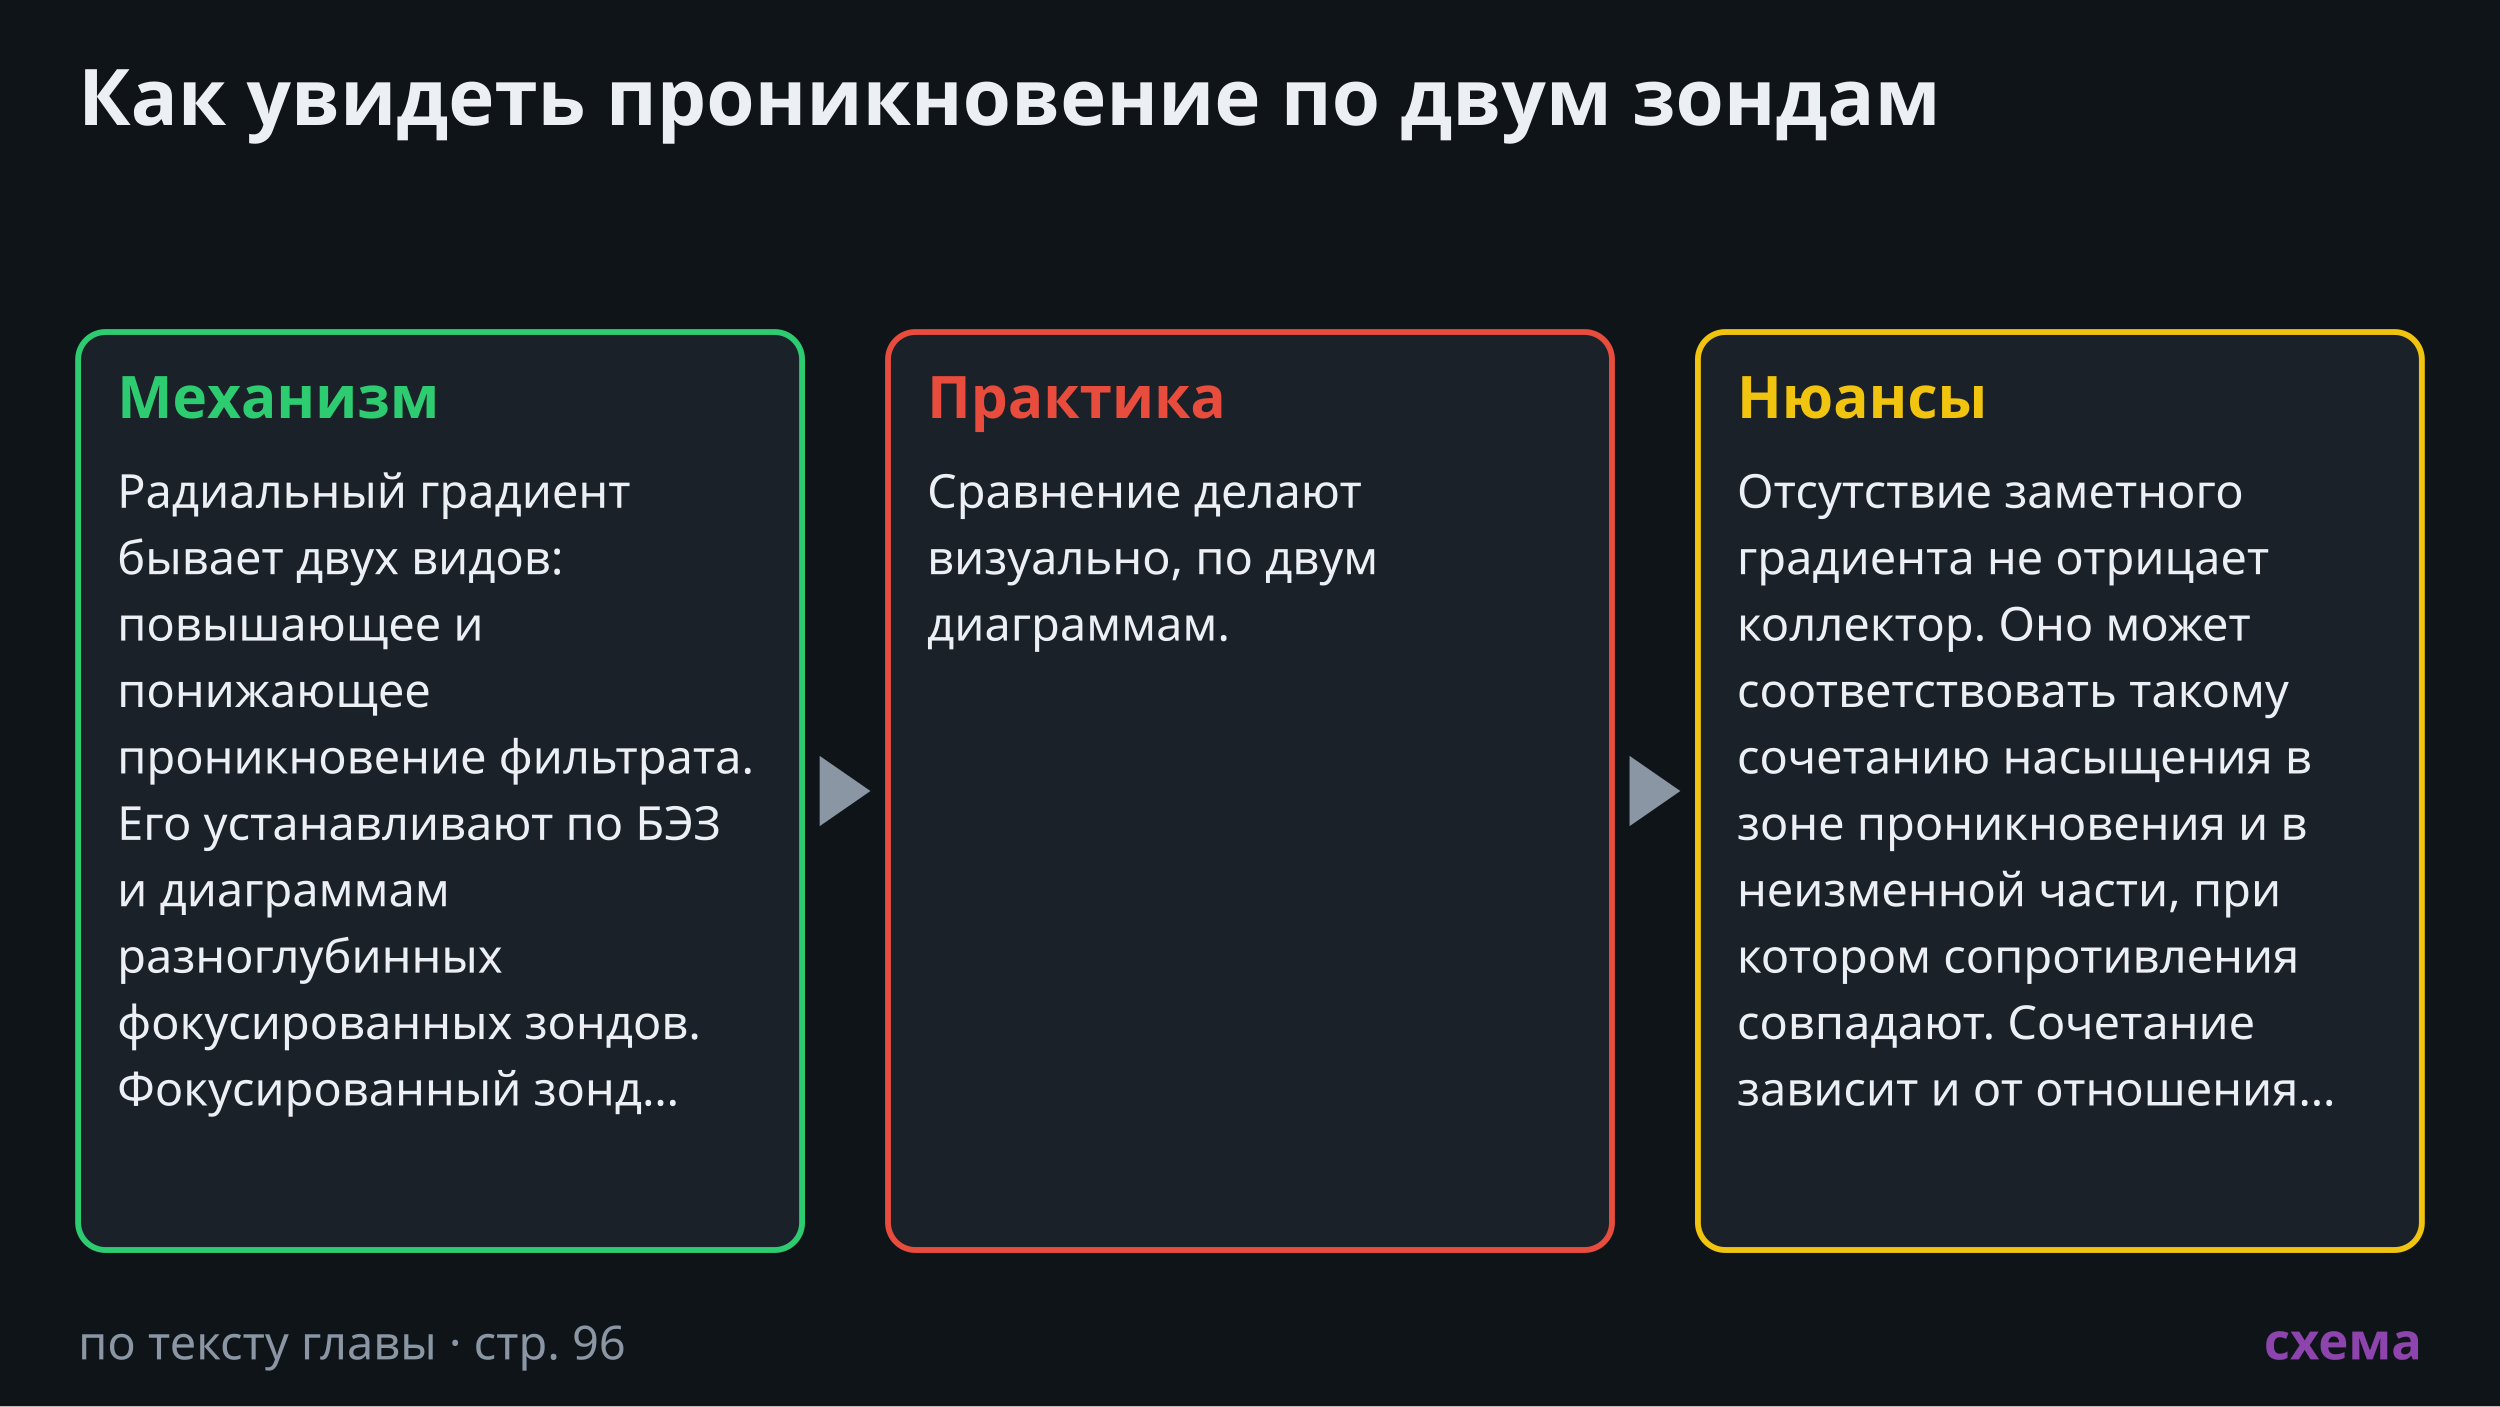
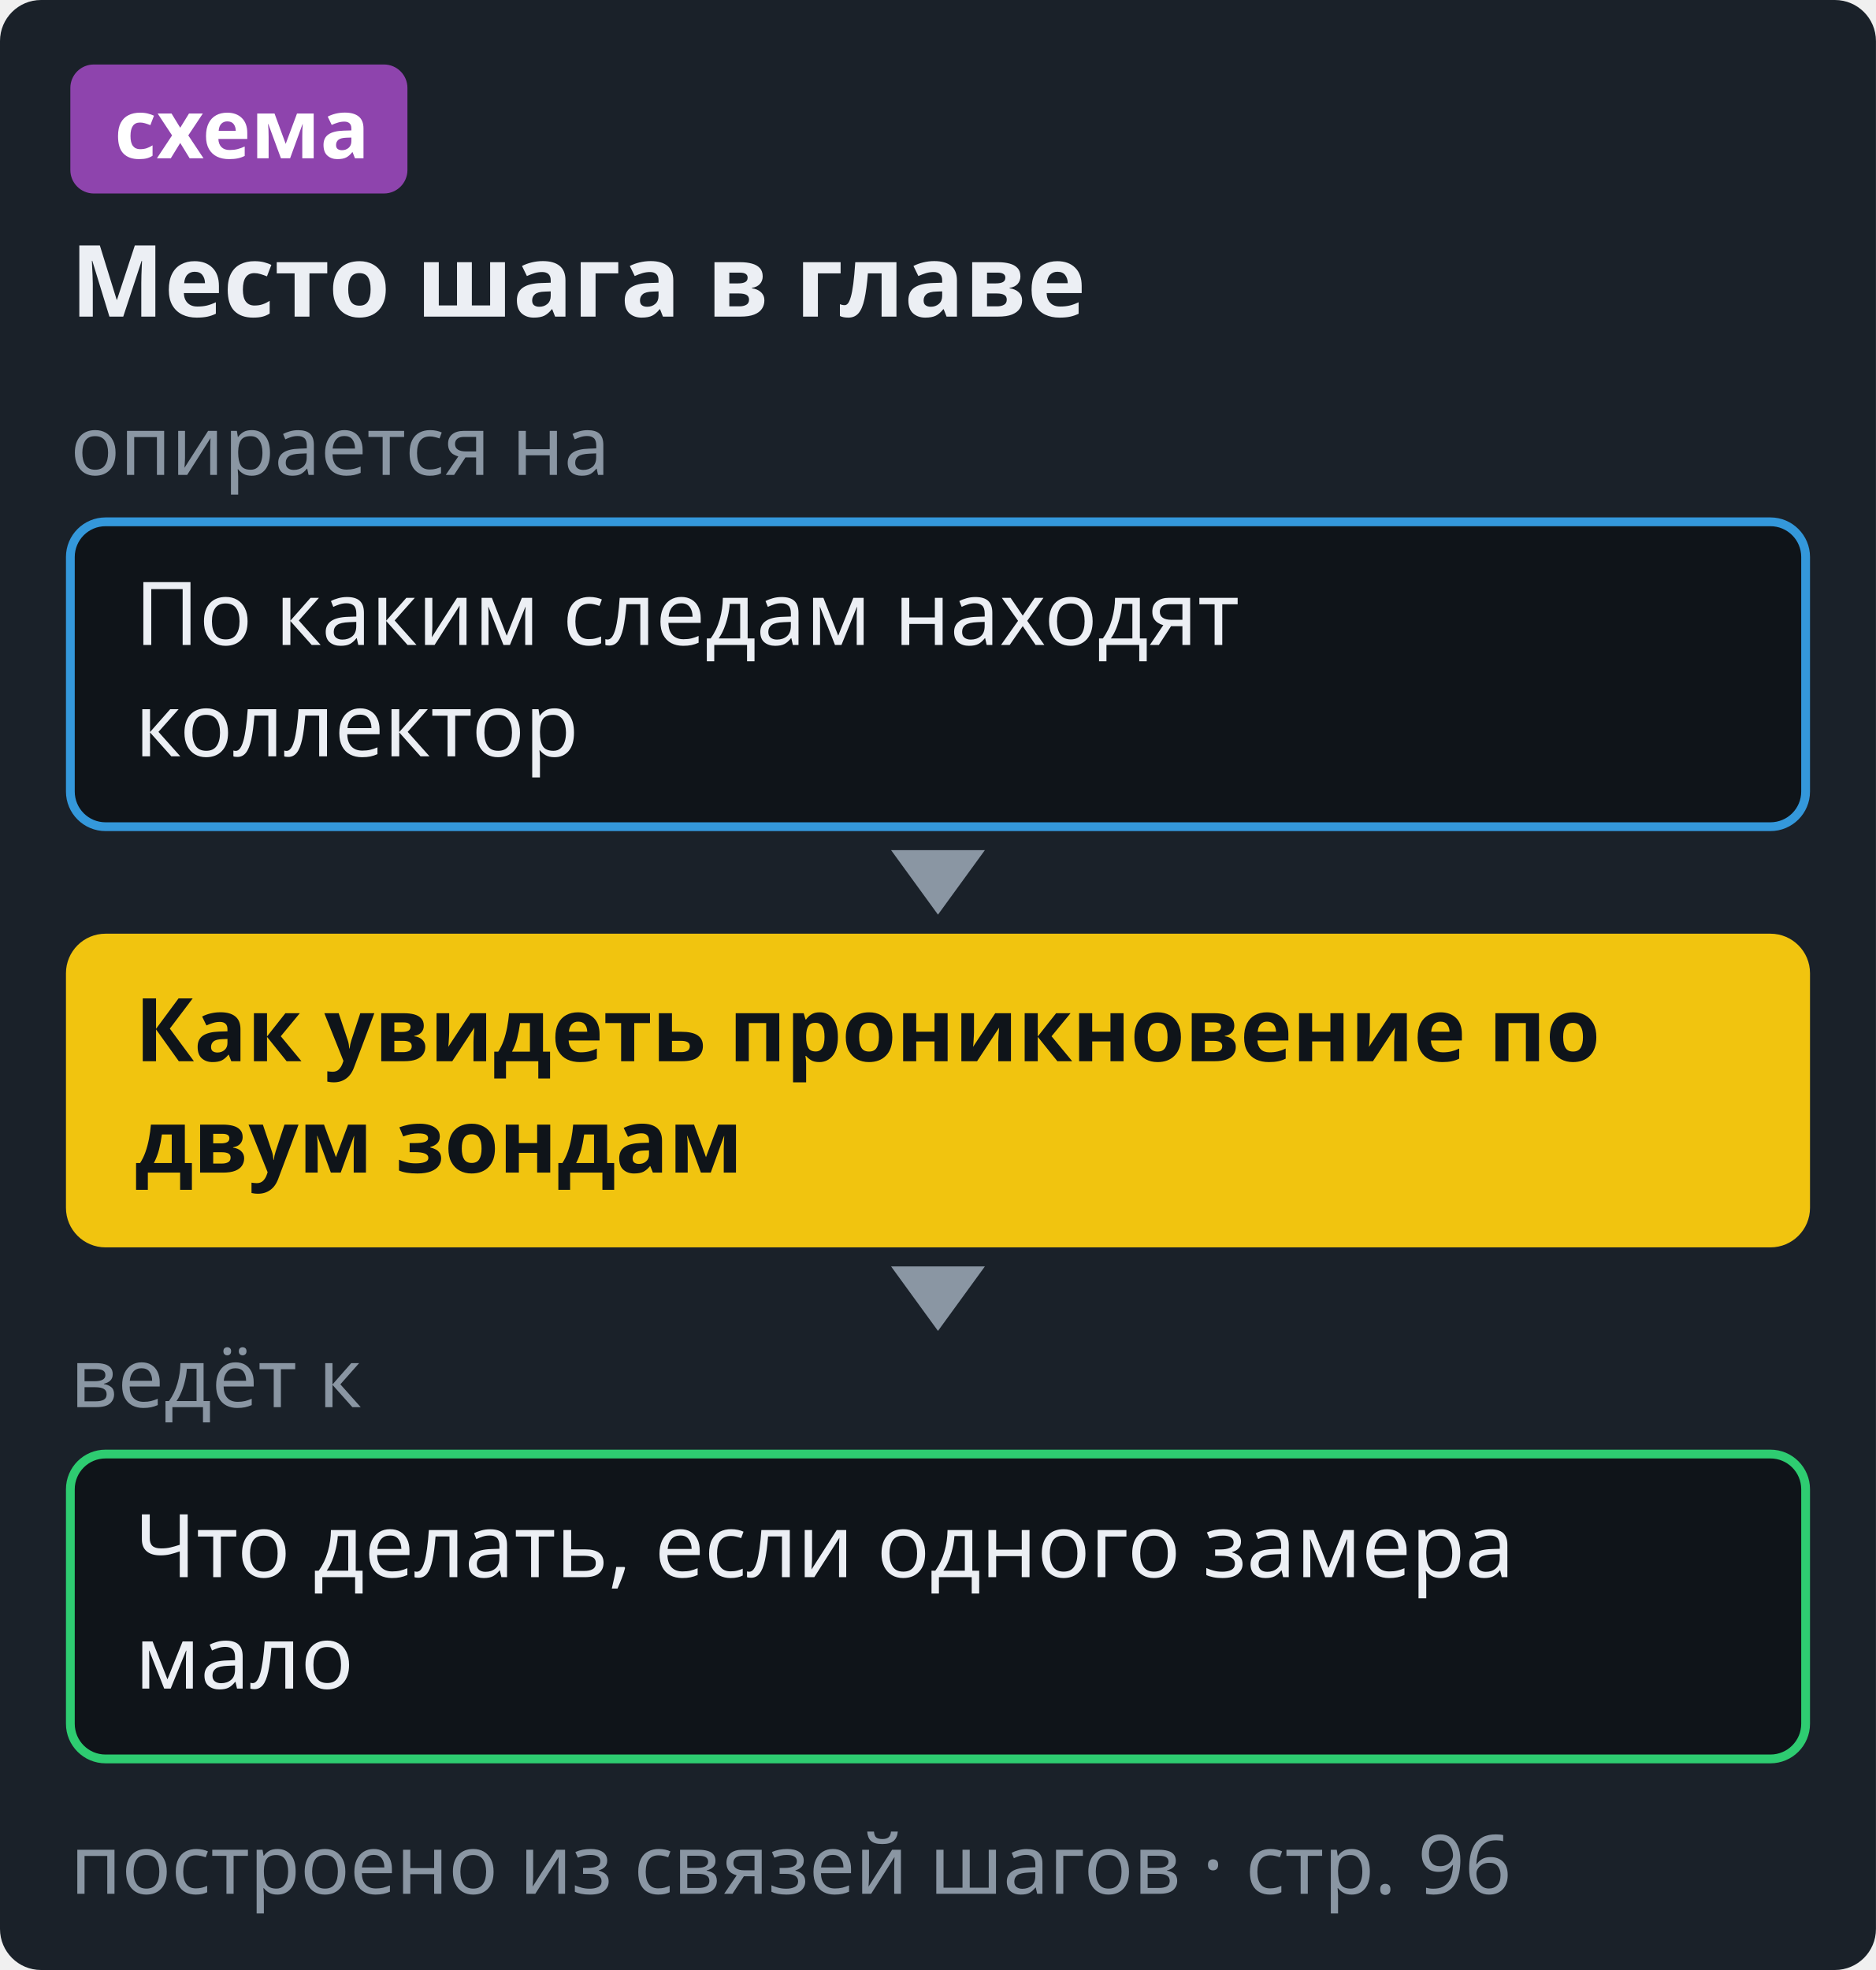
- <svg xmlns="http://www.w3.org/2000/svg" viewBox="0 0 1280 720" width="1280" height="720" style="max-width:100%;height:auto">
-   <rect width="1280" height="720" fill="#0F1419" />
-   <text x="40" y="64" font-family="Segoe UI" font-size="40" font-weight="700" fill="#ECEFF4">Как увидеть проникновение по двум зондам</text>
-   <text x="1240" y="696" text-anchor="end" font-family="Segoe UI" font-size="26" font-weight="700" fill="#8E44AD">схема</text>
-   <rect x="40.0" y="170" width="370.667" height="470" rx="14" fill="#1A2129" stroke="#2ECC71" stroke-width="3" />
-   <text x="60.0" y="214" font-family="Segoe UI" font-size="30" font-weight="700" fill="#2ECC71">Механизм</text>
-   <text x="60.0" y="260" font-family="Segoe UI" font-size="24" fill="#ECEFF4">Радиальный градиент</text>
-   <text x="60.0" y="294" font-family="Segoe UI" font-size="24" fill="#ECEFF4">бывает двух видов:</text>
-   <text x="60.0" y="328" font-family="Segoe UI" font-size="24" fill="#ECEFF4">повышающее и</text>
-   <text x="60.0" y="362" font-family="Segoe UI" font-size="24" fill="#ECEFF4">понижающее</text>
-   <text x="60.0" y="396" font-family="Segoe UI" font-size="24" fill="#ECEFF4">проникновение фильтрата.</text>
-   <text x="60.0" y="430" font-family="Segoe UI" font-size="24" fill="#ECEFF4">Его устанавливают по БЭЗ</text>
-   <text x="60.0" y="464" font-family="Segoe UI" font-size="24" fill="#ECEFF4">и диаграммам</text>
-   <text x="60.0" y="498" font-family="Segoe UI" font-size="24" fill="#ECEFF4">разноглубинных</text>
-   <text x="60.0" y="532" font-family="Segoe UI" font-size="24" fill="#ECEFF4">фокусированных зондов.</text>
-   <text x="60.0" y="566" font-family="Segoe UI" font-size="24" fill="#ECEFF4">Фокусированный зонд…</text>
-   <polygon points="419.667,387 445.667,405 419.667,423" fill="#8A96A3" />
-   <rect x="454.667" y="170" width="370.667" height="470" rx="14" fill="#1A2129" stroke="#E74C3C" stroke-width="3" />
-   <text x="474.667" y="214" font-family="Segoe UI" font-size="30" font-weight="700" fill="#E74C3C">Практика</text>
-   <text x="474.667" y="260" font-family="Segoe UI" font-size="24" fill="#ECEFF4">Сравнение делают</text>
-   <text x="474.667" y="294" font-family="Segoe UI" font-size="24" fill="#ECEFF4">визуально, по двум</text>
-   <text x="474.667" y="328" font-family="Segoe UI" font-size="24" fill="#ECEFF4">диаграммам.</text>
-   <polygon points="834.333,387 860.333,405 834.333,423" fill="#8A96A3" />
-   <rect x="869.333" y="170" width="370.667" height="470" rx="14" fill="#1A2129" stroke="#F1C40F" stroke-width="3" />
-   <text x="889.333" y="214" font-family="Segoe UI" font-size="30" font-weight="700" fill="#F1C40F">Нюансы</text>
-   <text x="889.333" y="260" font-family="Segoe UI" font-size="24" fill="#ECEFF4">Отсутствие заметного</text>
-   <text x="889.333" y="294" font-family="Segoe UI" font-size="24" fill="#ECEFF4">градиента не отрицает</text>
-   <text x="889.333" y="328" font-family="Segoe UI" font-size="24" fill="#ECEFF4">коллектор. Оно может</text>
-   <text x="889.333" y="362" font-family="Segoe UI" font-size="24" fill="#ECEFF4">соответствовать такому</text>
-   <text x="889.333" y="396" font-family="Segoe UI" font-size="24" fill="#ECEFF4">сочетанию насыщения в</text>
-   <text x="889.333" y="430" font-family="Segoe UI" font-size="24" fill="#ECEFF4">зоне проникновения и в</text>
-   <text x="889.333" y="464" font-family="Segoe UI" font-size="24" fill="#ECEFF4">неизменной части, при</text>
-   <text x="889.333" y="498" font-family="Segoe UI" font-size="24" fill="#ECEFF4">котором сопротивления</text>
-   <text x="889.333" y="532" font-family="Segoe UI" font-size="24" fill="#ECEFF4">совпадают. Сочетание</text>
-   <text x="889.333" y="566" font-family="Segoe UI" font-size="24" fill="#ECEFF4">зависит и от отношения…</text>
-   <text x="40" y="696" font-family="Segoe UI" font-size="24" fill="#8A96A3">по тексту главы · стр. 96</text>
+ <svg xmlns="http://www.w3.org/2000/svg" viewBox="0 0 640 672" width="640" height="672" style="max-width:100%;height:auto">
+   <rect width="640" height="672" rx="14" fill="#1A2129" />
+   <rect x="24" y="22" width="115" height="44" rx="8" fill="#8E44AD" />
+   <text x="39.0" y="54.0" font-family="Segoe UI,system-ui,sans-serif" font-size="28" font-weight="600" fill="#FFFFFF" text-anchor="start">схема</text>
+   <text x="24.0" y="108.0" font-family="Segoe UI,system-ui,sans-serif" font-size="34" font-weight="700" fill="#ECEFF4" text-anchor="start">Место шага в главе</text>
+   <text x="24.0" y="162.0" font-family="Segoe UI,system-ui,sans-serif" font-size="28" font-weight="400" fill="#8A96A3" text-anchor="start">опирается на</text>
+   <rect x="24" y="178" width="592" height="104" rx="12" fill="#0F1419" stroke="#3498DB" stroke-width="3" />
+   <text x="46.0" y="220.0" font-family="Segoe UI,system-ui,sans-serif" font-size="30" font-weight="400" fill="#ECEFF4" text-anchor="start">По каким следам находят</text>
+   <text x="46.0" y="258.0" font-family="Segoe UI,system-ui,sans-serif" font-size="30" font-weight="400" fill="#ECEFF4" text-anchor="start">коллектор</text>
+   <polygon points="304.0,290 336.0,290 320.0,312" fill="#8A96A3" />
+   <rect x="24" y="320" width="592" height="104" rx="12" fill="#F1C40F" stroke="#F1C40F" stroke-width="3" />
+   <text x="46.0" y="362.0" font-family="Segoe UI,system-ui,sans-serif" font-size="30" font-weight="700" fill="#0F1419" text-anchor="start">Как увидеть проникновение по</text>
+   <text x="46.0" y="400.0" font-family="Segoe UI,system-ui,sans-serif" font-size="30" font-weight="700" fill="#0F1419" text-anchor="start">двум зондам</text>
+   <polygon points="304.0,432 336.0,432 320.0,454" fill="#8A96A3" />
+   <text x="24.0" y="480.0" font-family="Segoe UI,system-ui,sans-serif" font-size="28" font-weight="400" fill="#8A96A3" text-anchor="start">ведёт к</text>
+   <rect x="24" y="496" width="592" height="104" rx="12" fill="#0F1419" stroke="#2ECC71" stroke-width="3" />
+   <text x="46.0" y="538.0" font-family="Segoe UI,system-ui,sans-serif" font-size="30" font-weight="400" fill="#ECEFF4" text-anchor="start">Что делать, если одного замера</text>
+   <text x="46.0" y="576.0" font-family="Segoe UI,system-ui,sans-serif" font-size="30" font-weight="400" fill="#ECEFF4" text-anchor="start">мало</text>
+   <text x="24.0" y="646.0" font-family="Segoe UI,system-ui,sans-serif" font-size="28" font-weight="400" fill="#8A96A3" text-anchor="start">построено из связей шагов · стр. 96</text>
</svg>
